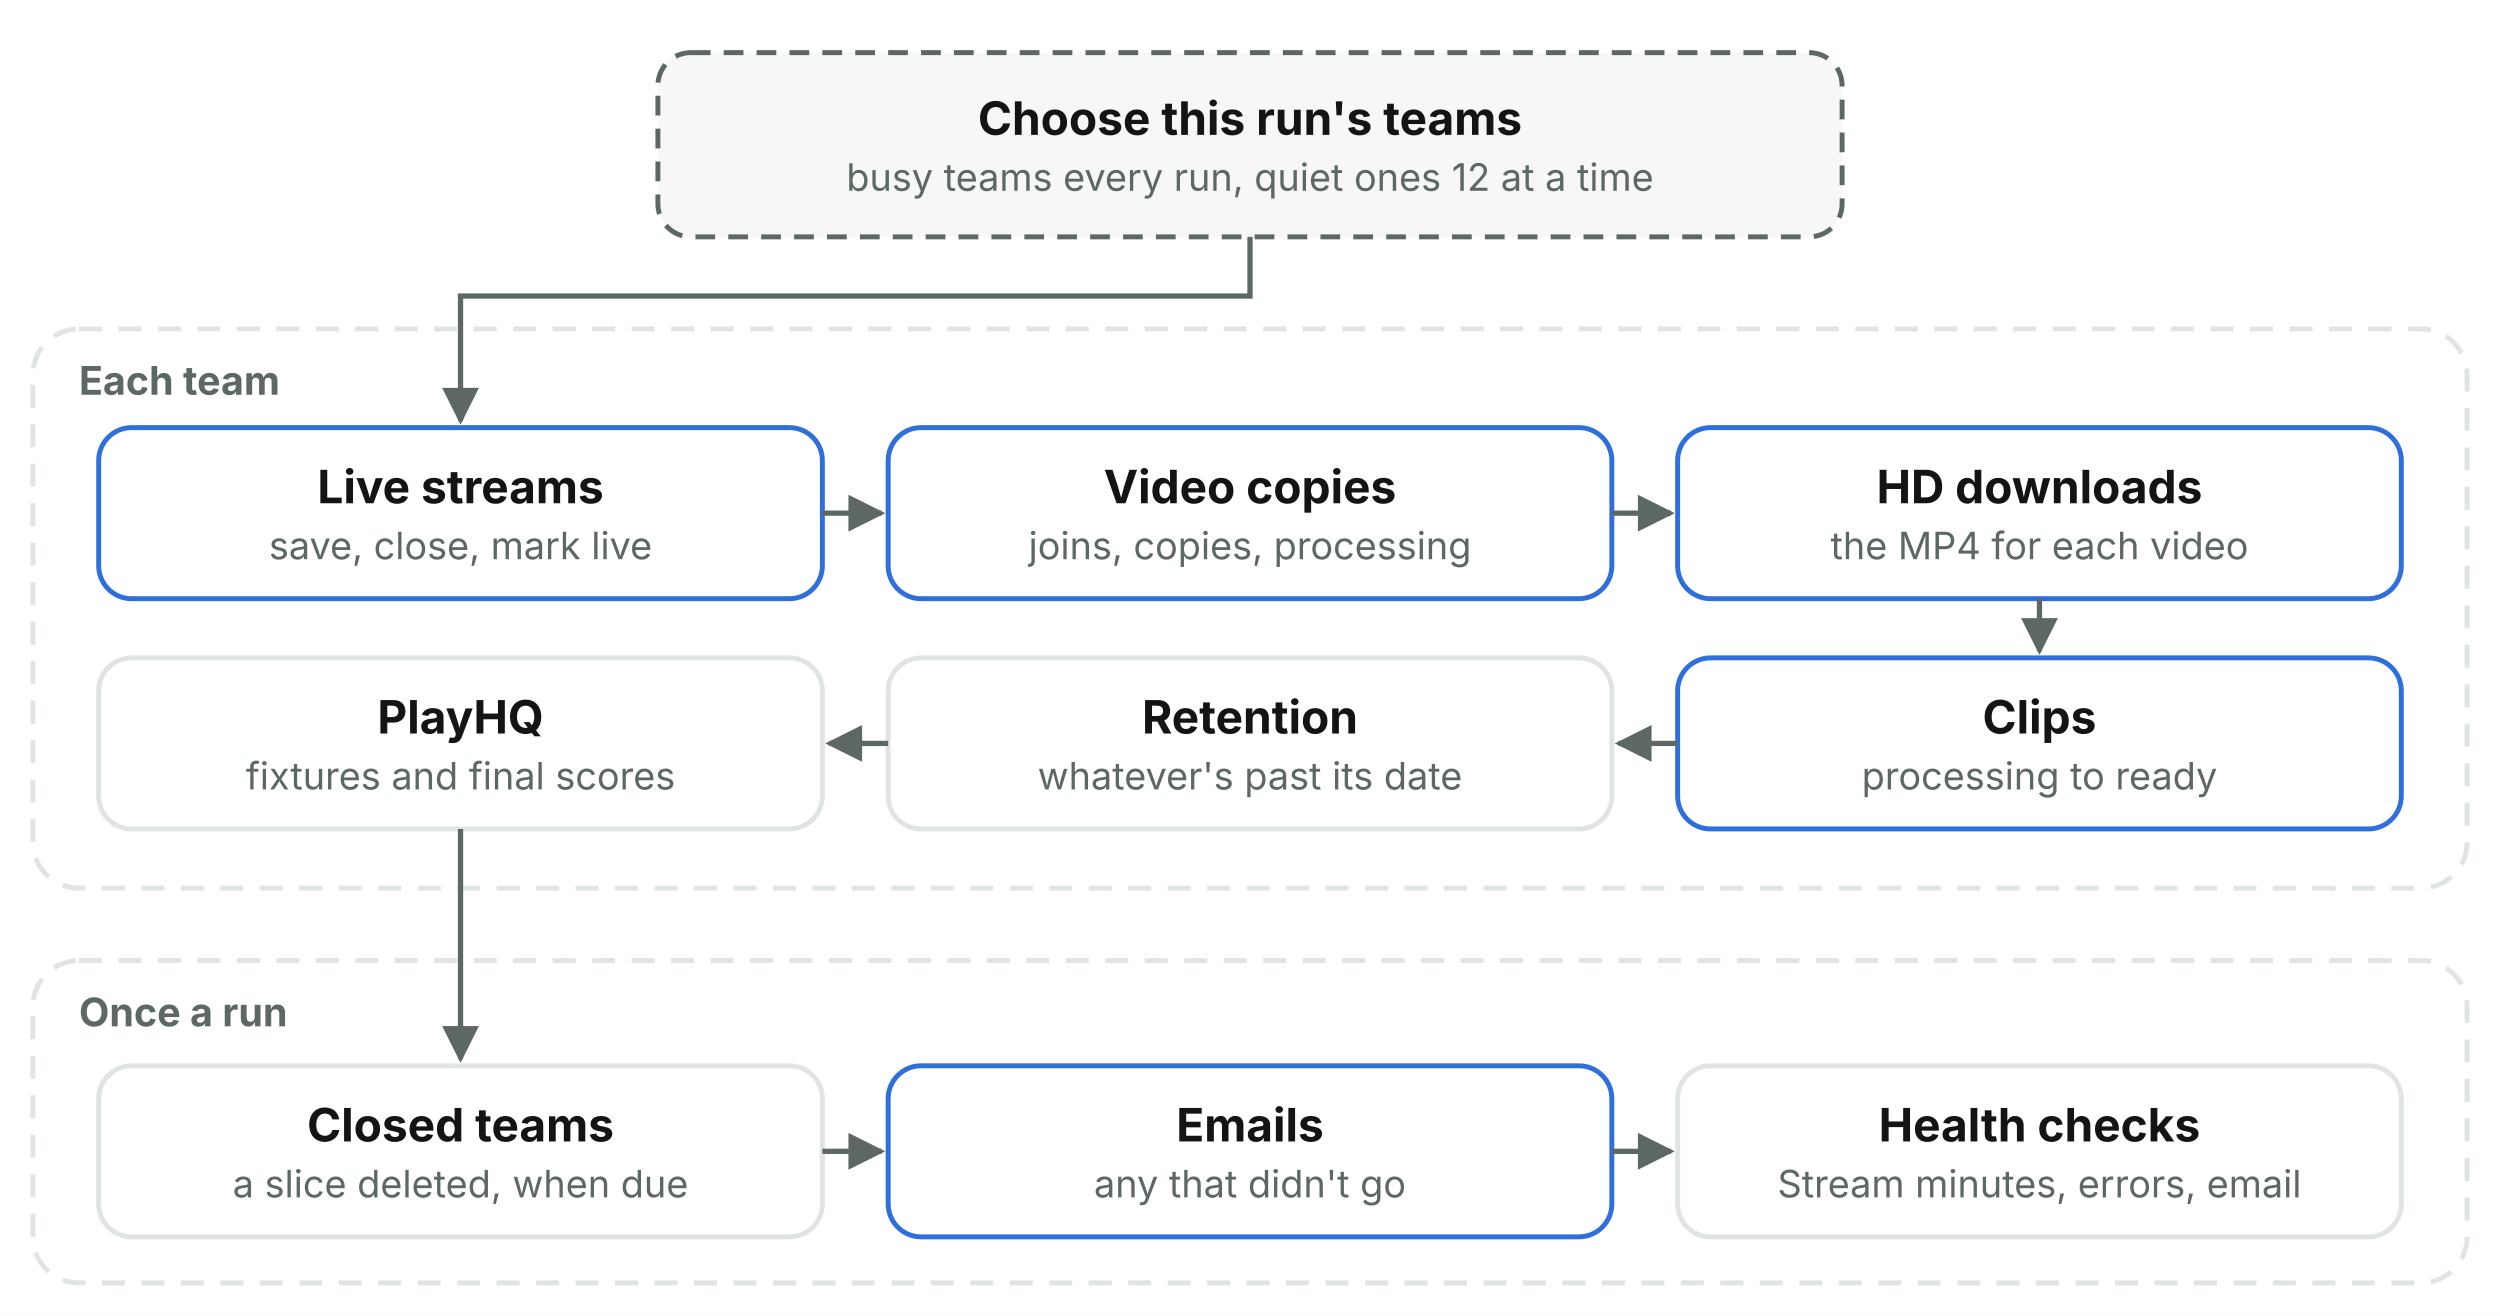
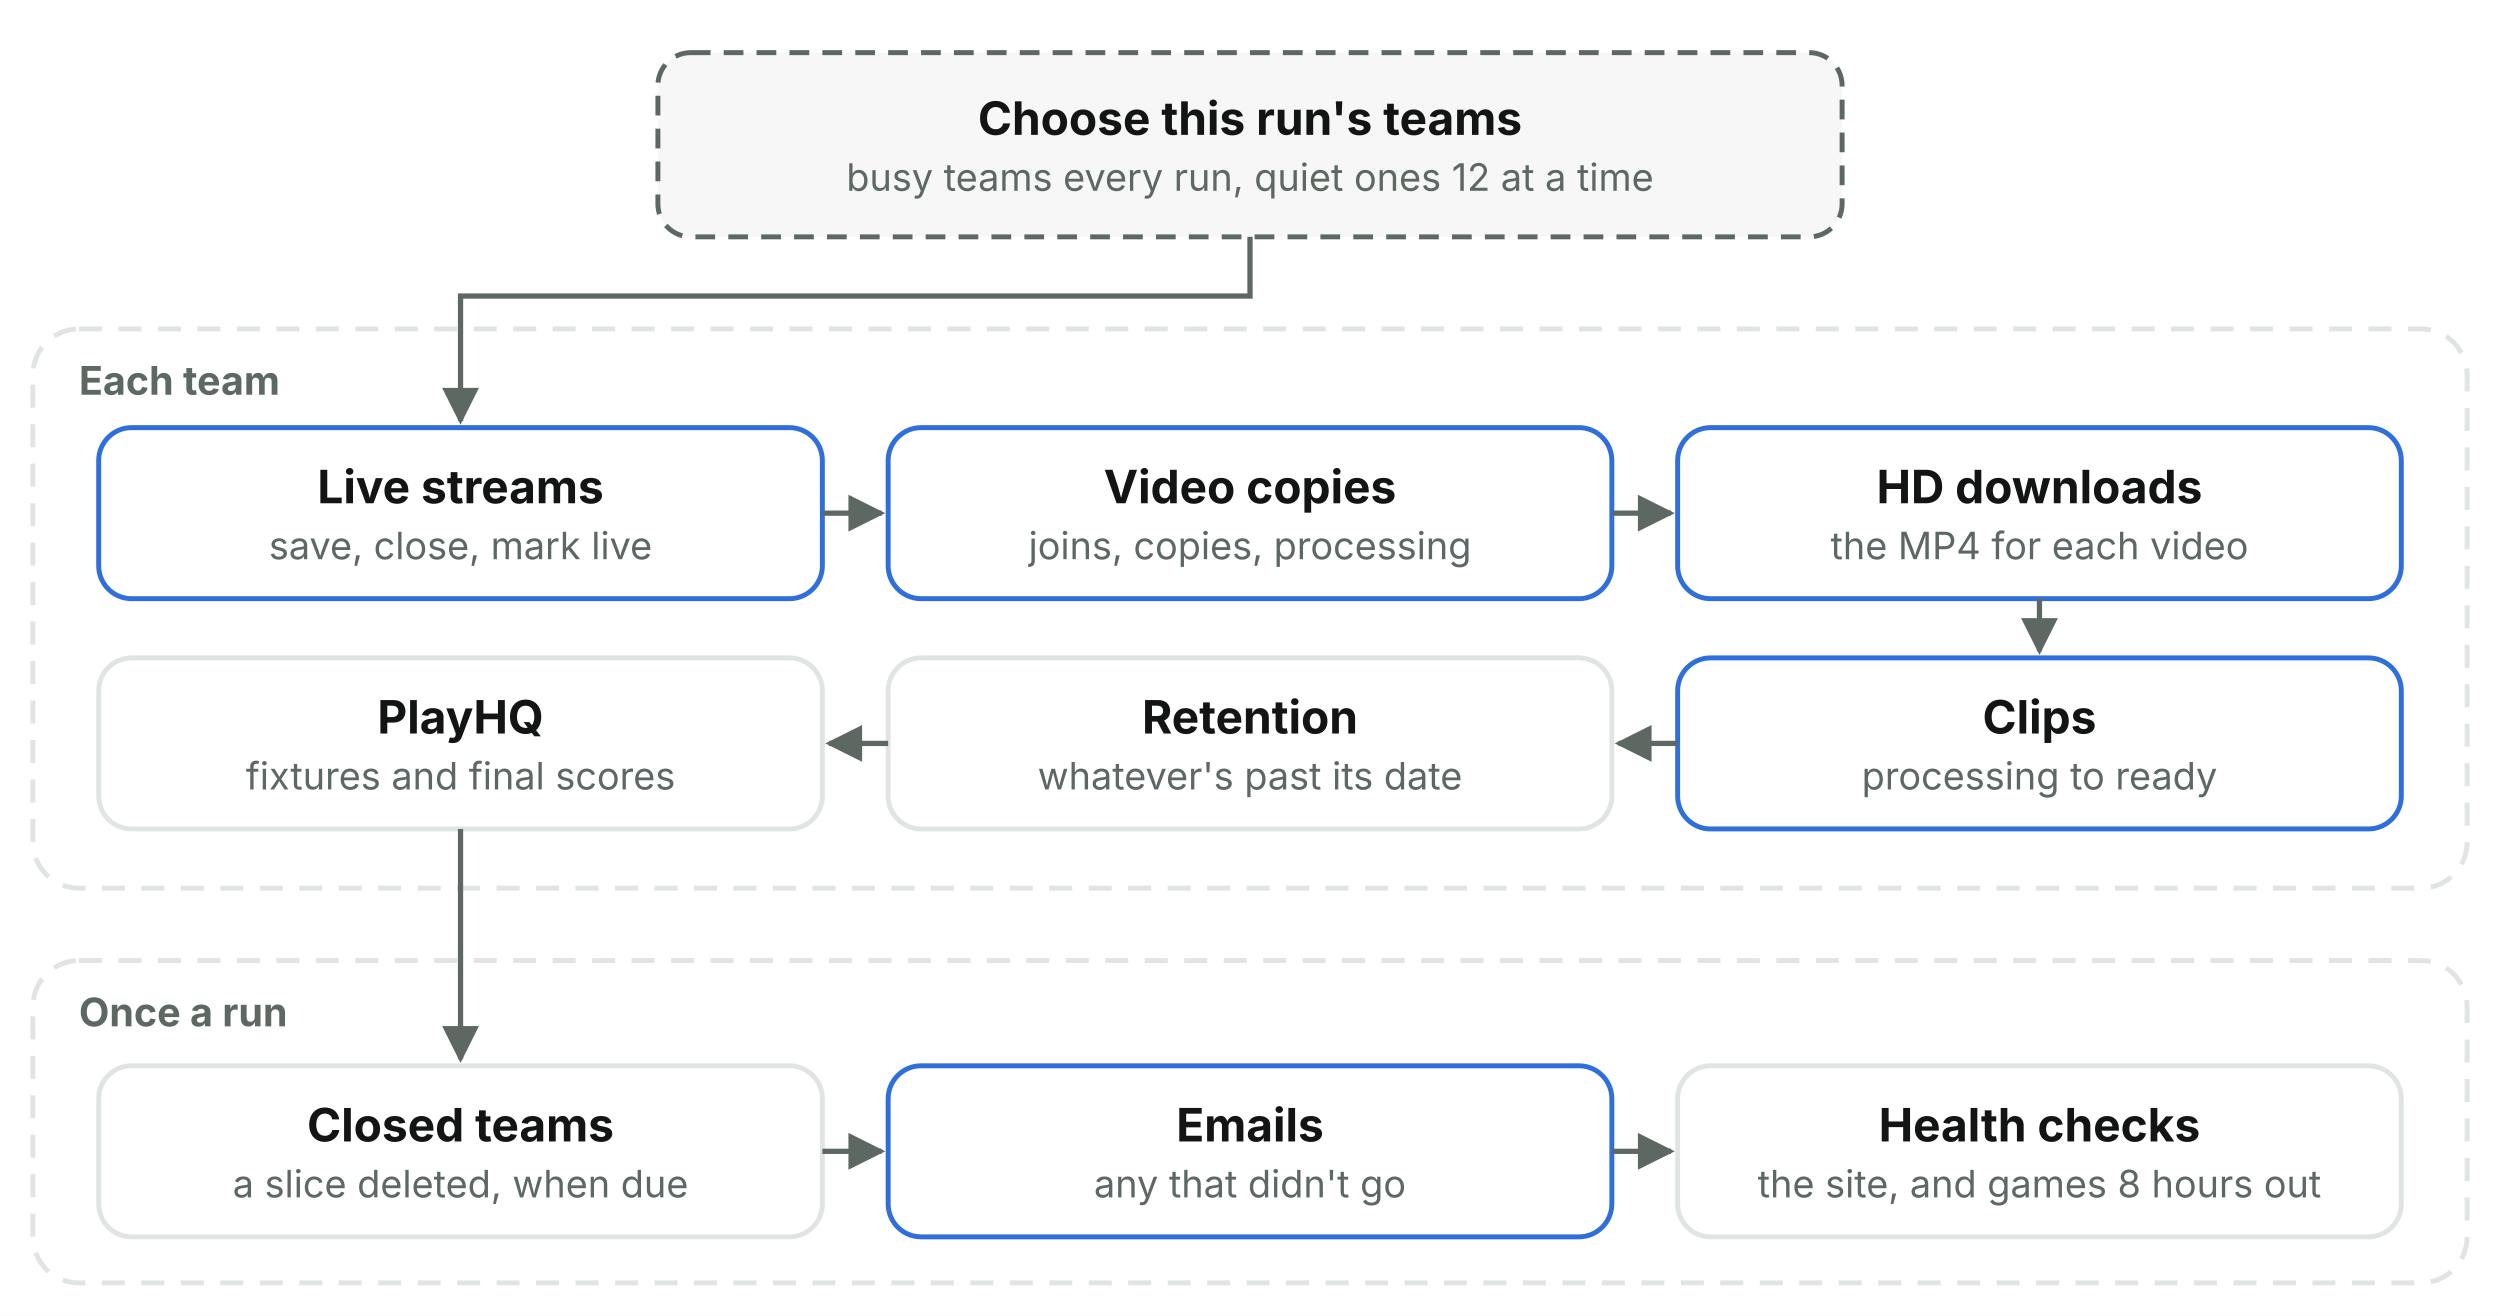
<svg xmlns="http://www.w3.org/2000/svg" viewBox="0 0 760 400" width="760" height="400" role="img" aria-labelledby="dg-five-t dg-five-d" class="dg">
  <style>.dg text{font-family:system-ui, -apple-system, 'Segoe UI', sans-serif}
.dg-box rect{fill:#FFFFFF;stroke:#E1E5E2;stroke-width:1.5}
.dg-t{fill:#121513;font-size:14px;font-weight:700;text-anchor:middle}
.dg-s{fill:#5D6862;font-size:11.5px;text-anchor:middle}
.dg-m{fill:#121513;font-size:11.5px}
.k-person rect{stroke:#121513}
.k-edge rect{fill:#FFF4D6;stroke:#7A5800}
.k-worker rect{fill:#14274E;stroke:#2F6FDB}
.k-worker .dg-t{fill:#fff}.k-worker .dg-s{fill:rgba(255,255,255,.78)}
.k-store rect{fill:#E4ECFB;stroke:#2F6FDB}
.k-service rect{stroke:#2F6FDB}
.k-job rect{fill:#F6F7F6;stroke:#5D6862;stroke-dasharray:6 4}
.k-stop rect{stroke:#D9262C}.k-stop .dg-t{fill:#D9262C}
.k-done rect{fill:#2F6FDB;stroke:#2F6FDB}
.k-done .dg-t{fill:#fff}.k-done .dg-s{fill:rgba(255,255,255,.85)}
.dg-arrow{fill:none;stroke:#5D6862;stroke-width:1.6}
.dg-arrow.dash{stroke:#2F6FDB;stroke-dasharray:6 4}
.dg-head{fill:#5D6862}
.dg-life{stroke:#E1E5E2;stroke-width:1.2;stroke-dasharray:3 4}
.dg-label{fill:#5D6862;font-size:11.5px;paint-order:stroke;stroke:#FFFFFF;stroke-width:4px;stroke-linejoin:round}
.dg-label.mid{text-anchor:middle}
.dg-zone rect{fill:none;stroke:#E1E5E2;stroke-width:1.5;stroke-dasharray:7 5}
.dg-zone text{fill:#5D6862;font-size:12px;font-weight:700}</style>
  <rect width="760" height="400" fill="#FFFFFF" />
  <defs>
    <marker id="ah-five" viewBox="0 0 10 10" refX="9" refY="5" markerWidth="7" markerHeight="7" orient="auto-start-reverse">
      <path class="dg-head" d="M0 0L10 5L0 10z" />
    </marker>
  </defs>
  <g class="dg-box k-job">
    <rect x="200" y="16" width="360" height="56" rx="10" />
    <text class="dg-t" x="380" y="41">Choose this run's teams</text>
    <text class="dg-s" x="380" y="58">busy teams every run, quiet ones 12 at a time</text>
  </g>
  <g class="dg-zone">
    <rect x="10" y="100" width="740" height="170" rx="14" />
    <text x="24" y="120">Each team</text>
  </g>
  <g class="dg-zone">
    <rect x="10" y="292" width="740" height="98" rx="14" />
    <text x="24" y="312">Once a run</text>
  </g>
  <g class="dg-box k-service">
    <rect x="30" y="130" width="220" height="52" rx="10" />
    <text class="dg-t" x="140" y="153">Live streams</text>
    <text class="dg-s" x="140" y="170">save, close, mark live</text>
  </g>
  <g class="dg-box k-service">
    <rect x="270" y="130" width="220" height="52" rx="10" />
    <text class="dg-t" x="380" y="153">Video copies</text>
    <text class="dg-s" x="380" y="170">joins, copies, processing</text>
  </g>
  <g class="dg-box k-service">
    <rect x="510" y="130" width="220" height="52" rx="10" />
    <text class="dg-t" x="620" y="153">HD downloads</text>
    <text class="dg-s" x="620" y="170">the MP4 for each video</text>
  </g>
  <g class="dg-box k-service">
    <rect x="510" y="200" width="220" height="52" rx="10" />
    <text class="dg-t" x="620" y="223">Clips</text>
    <text class="dg-s" x="620" y="240">processing to ready</text>
  </g>
  <g class="dg-box k-step">
    <rect x="270" y="200" width="220" height="52" rx="10" />
    <text class="dg-t" x="380" y="223">Retention</text>
    <text class="dg-s" x="380" y="240">whatever's past its date</text>
  </g>
  <g class="dg-box k-step">
    <rect x="30" y="200" width="220" height="52" rx="10" />
    <text class="dg-t" x="140" y="223">PlayHQ</text>
    <text class="dg-s" x="140" y="240">fixtures and final scores</text>
  </g>
  <path class="dg-arrow" d="M380 72 L380 90 L140 90 L140 128" marker-end="url(#ah-five)" />
  <path class="dg-arrow" d="M250 156 L268 156" marker-end="url(#ah-five)" />
  <path class="dg-arrow" d="M490 156 L508 156" marker-end="url(#ah-five)" />
  <path class="dg-arrow" d="M620 182 L620 198" marker-end="url(#ah-five)" />
  <path class="dg-arrow" d="M510 226 L492 226" marker-end="url(#ah-five)" />
  <path class="dg-arrow" d="M270 226 L252 226" marker-end="url(#ah-five)" />
  <path class="dg-arrow" d="M140 252 L140 322" marker-end="url(#ah-five)" />
  <g class="dg-box k-step">
    <rect x="30" y="324" width="220" height="52" rx="10" />
    <text class="dg-t" x="140" y="347">Closed teams</text>
    <text class="dg-s" x="140" y="364">a slice deleted, when due</text>
  </g>
  <g class="dg-box k-service">
    <rect x="270" y="324" width="220" height="52" rx="10" />
    <text class="dg-t" x="380" y="347">Emails</text>
    <text class="dg-s" x="380" y="364">any that didn't go</text>
  </g>
  <g class="dg-box k-step">
    <rect x="510" y="324" width="220" height="52" rx="10" />
    <text class="dg-t" x="620" y="347">Health checks</text>
-     <text class="dg-s" x="620" y="364">Stream minutes, errors, email</text>
+     <text class="dg-s" x="620" y="364">the site, and games 8 hours out</text>
  </g>
  <path class="dg-arrow" d="M250 350 L268 350" marker-end="url(#ah-five)" />
  <path class="dg-arrow" d="M490 350 L508 350" marker-end="url(#ah-five)" />
</svg>
